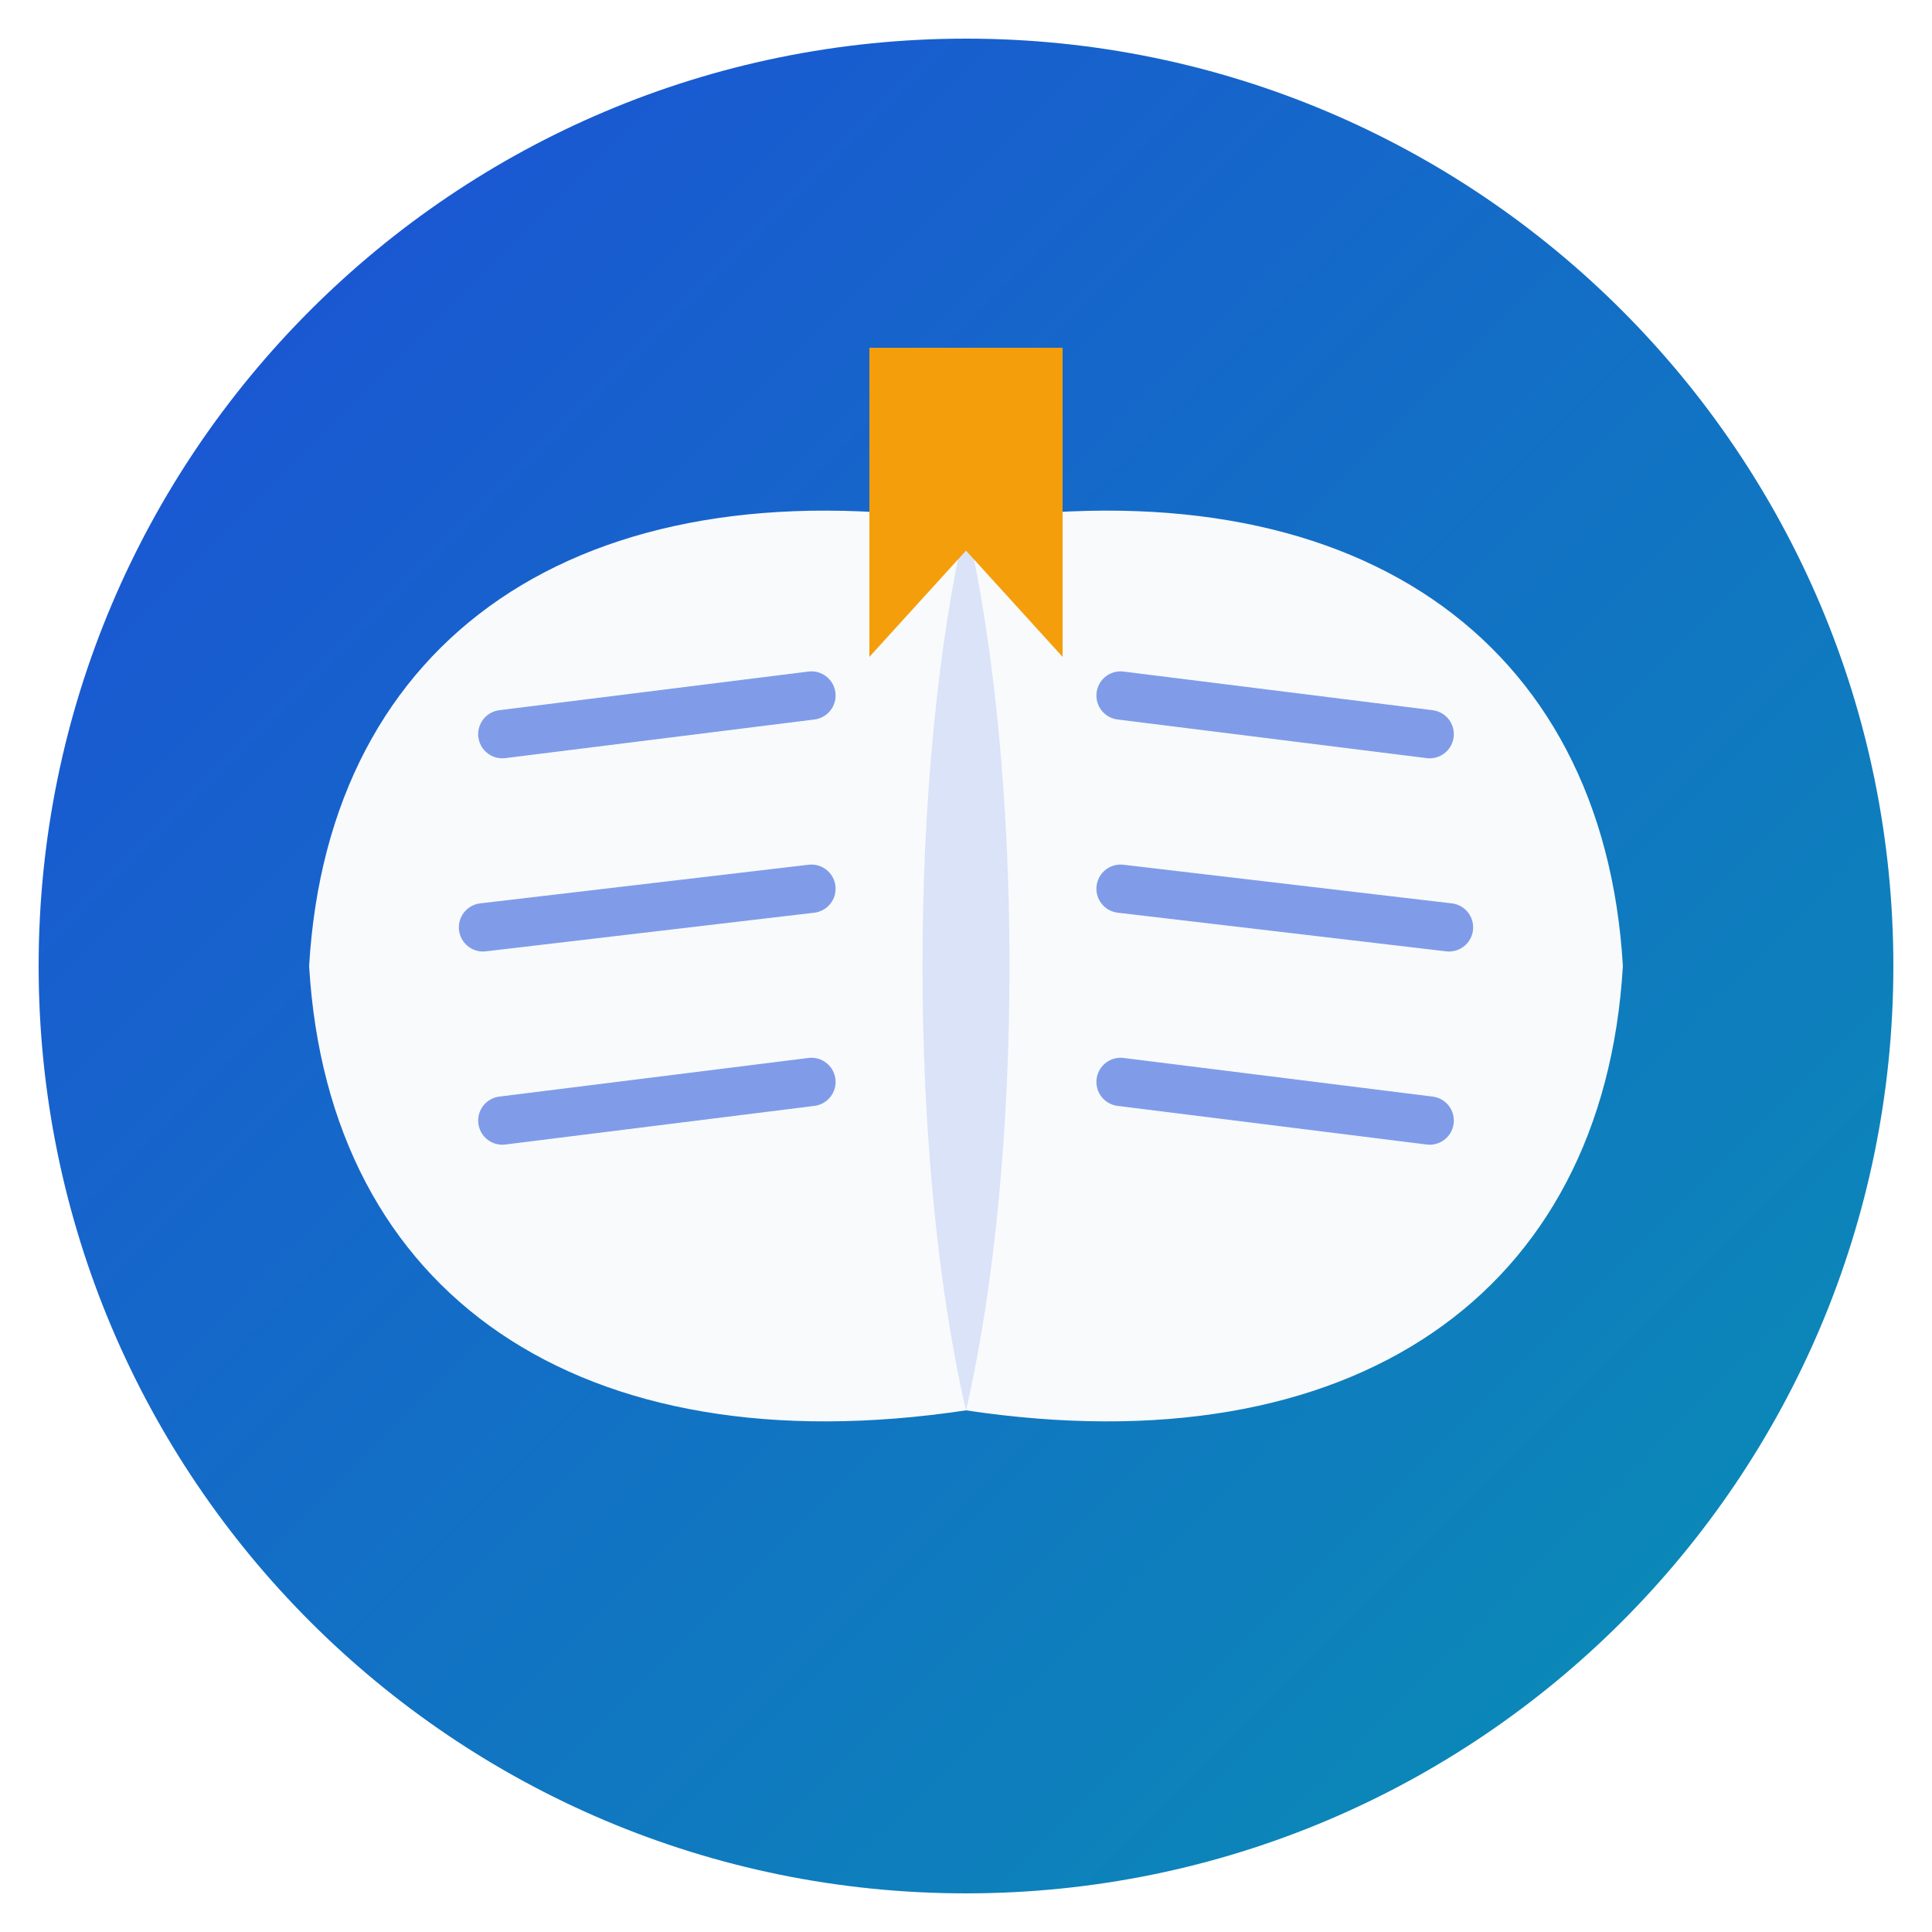
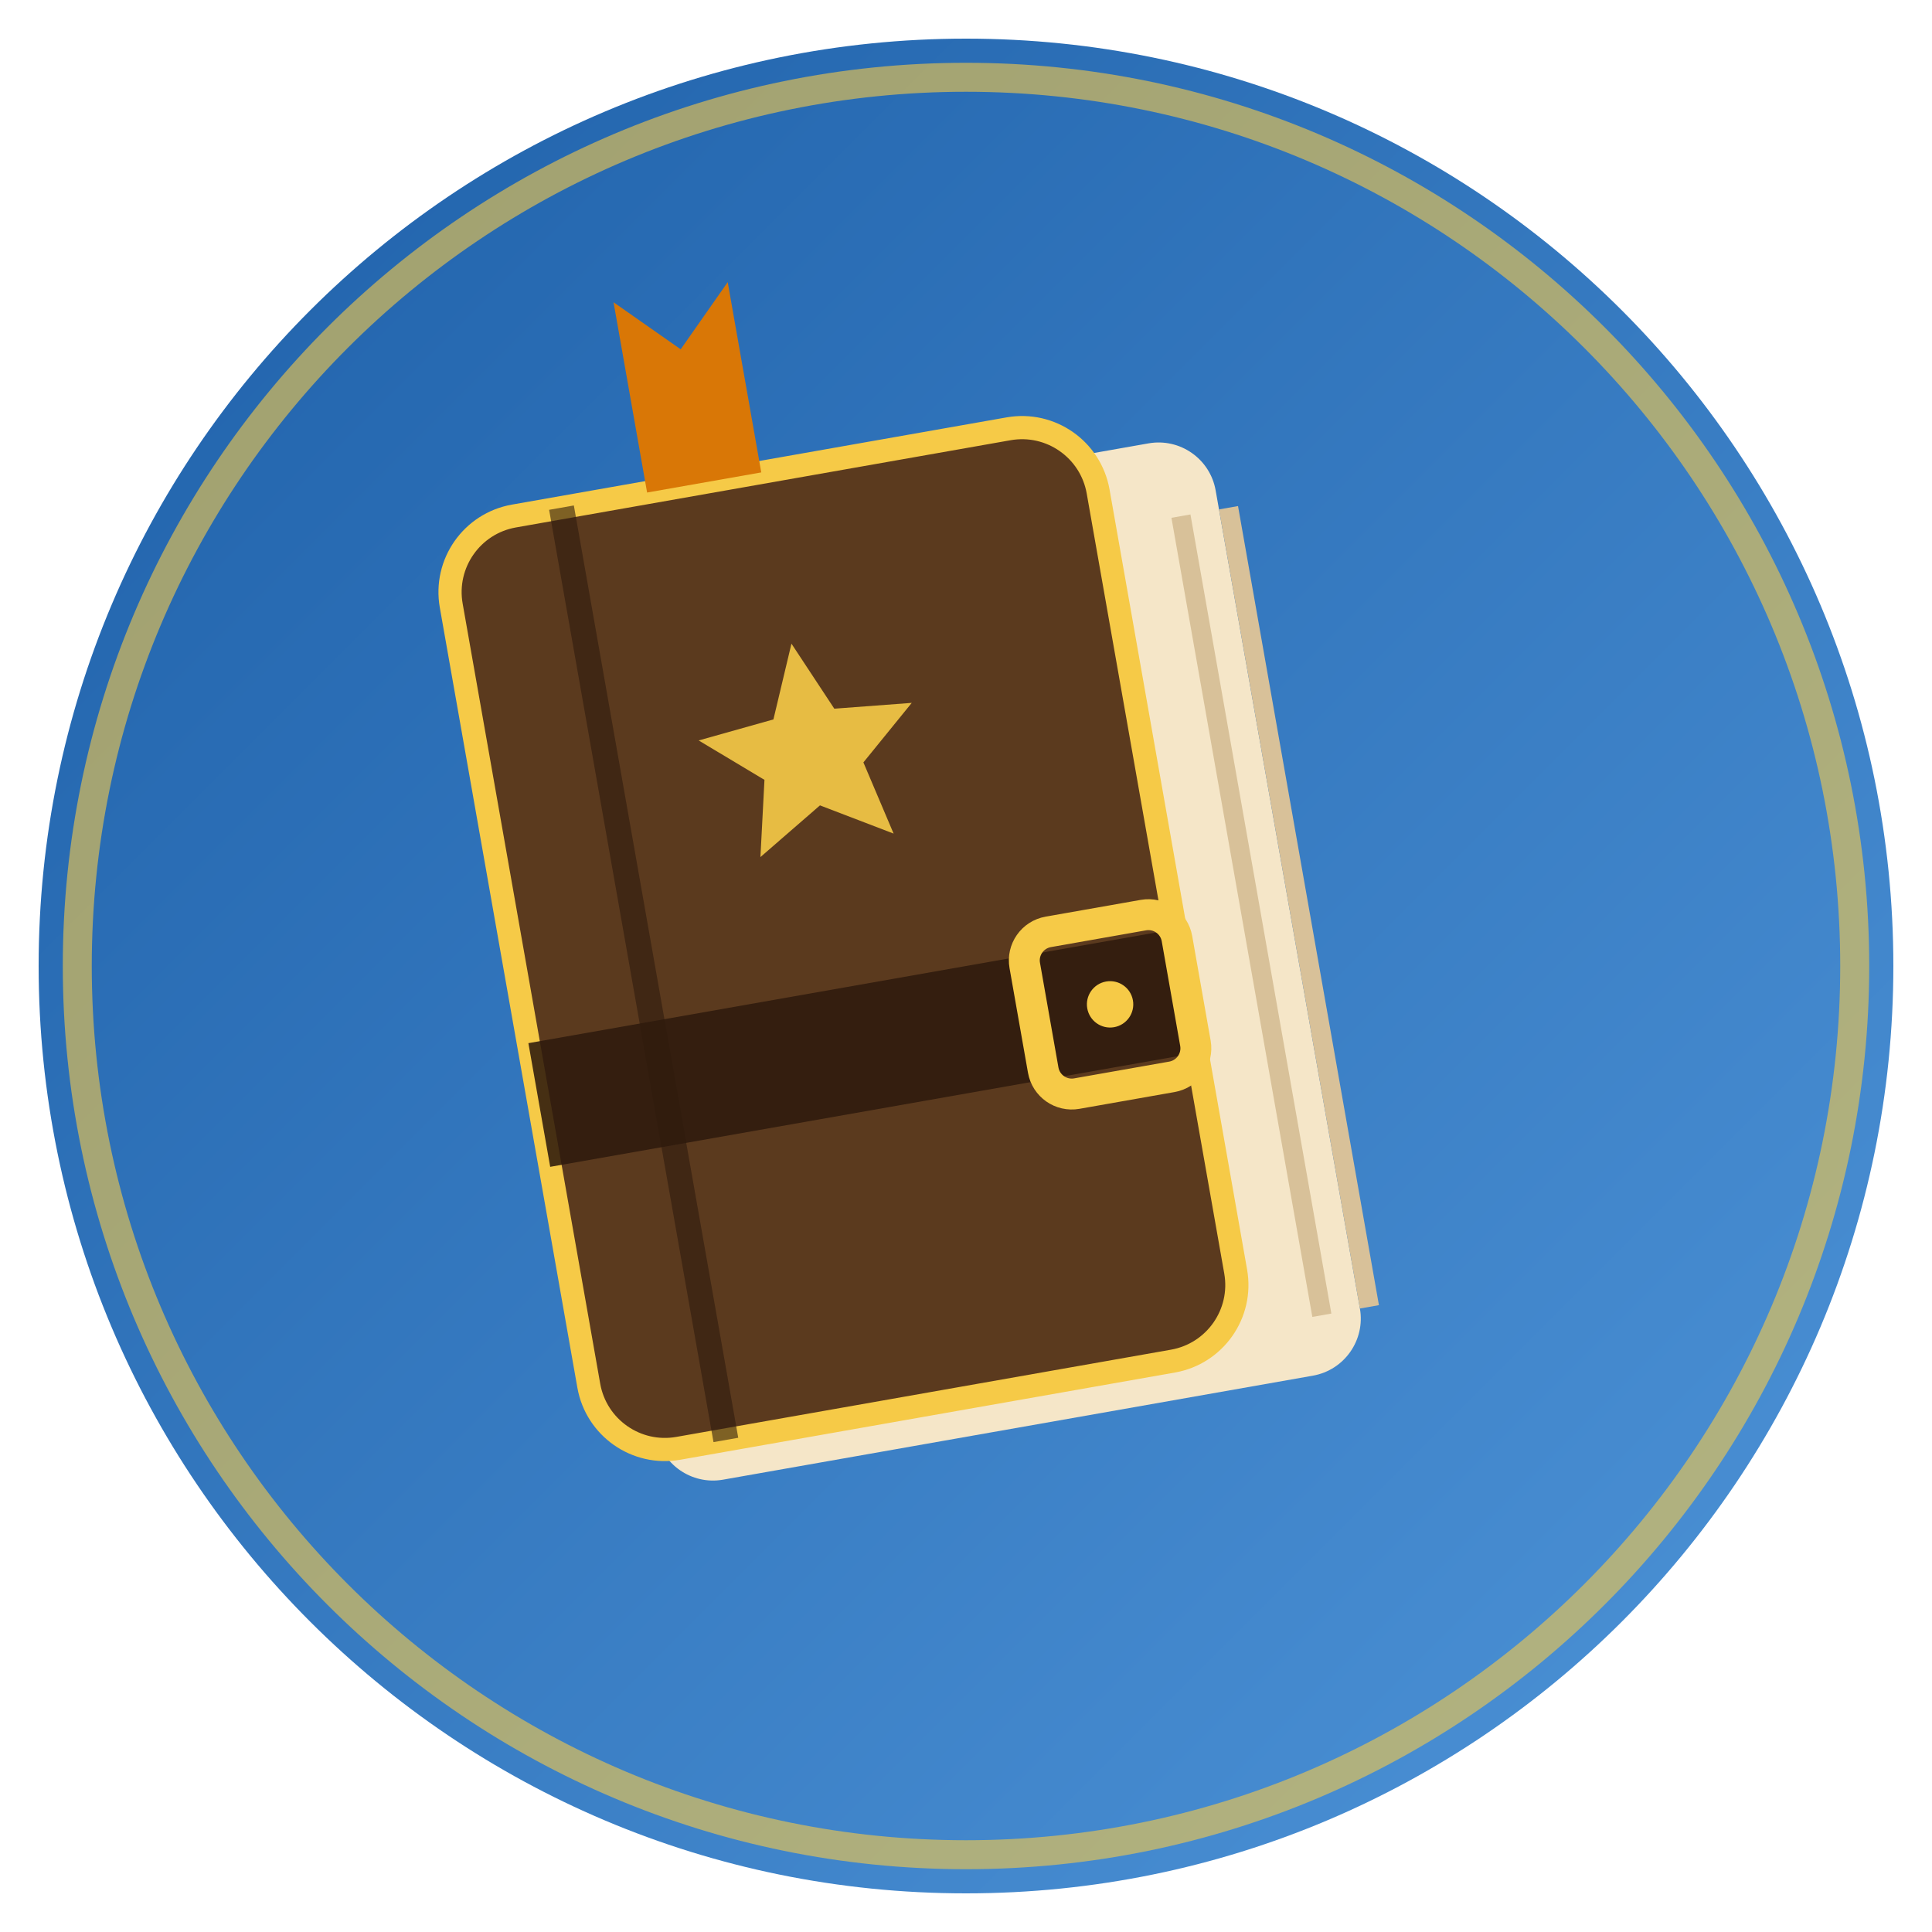
<svg xmlns="http://www.w3.org/2000/svg" viewBox="0 0 100 100">
  <defs>
    <linearGradient id="loggboken-bg" x1="0" y1="0" x2="1" y2="1">
-       <stop offset="0%" stop-color="#1d4ed8" />
-       <stop offset="100%" stop-color="#0891b2" />
+       <stop offset="0%" stop-color="#1d5fa8" />
+       <stop offset="100%" stop-color="#4f95d9" />
    </linearGradient>
  </defs>
  <circle cx="50" cy="50" r="48" fill="url(#loggboken-bg)" />
-   <path d="M50 27 C 30 24 17 33 16 50 C 17 67 30 76 50 73 Z" fill="#f8fafc" />
-   <path d="M50 27 C 70 24 83 33 84 50 C 83 67 70 76 50 73 Z" fill="#f8fafc" />
-   <path d="M50 27 C 47 40 47 60 50 73 C 53 60 53 40 50 27 Z" fill="#1d4ed8" opacity="0.14" />
-   <g stroke="#1d4ed8" stroke-width="2.5" stroke-linecap="round" opacity="0.55">
-     <line x1="26" y1="38" x2="42" y2="36" />
-     <line x1="25" y1="48" x2="42" y2="46" />
-     <line x1="26" y1="58" x2="42" y2="56" />
-     <line x1="58" y1="36" x2="74" y2="38" />
-     <line x1="58" y1="46" x2="75" y2="48" />
-     <line x1="58" y1="56" x2="74" y2="58" />
+   <circle cx="50" cy="50" r="46" fill="none" stroke="#f6ca47" stroke-width="1.5" opacity="0.6" />
+   <g transform="rotate(-10 50 50)">
+     <rect x="30" y="25" width="37" height="49" rx="3" fill="#f5e6c8" />
+     <line x1="65" y1="29" x2="65" y2="71" stroke="#d8c199" stroke-width="1" />
+     <line x1="67.5" y1="29" x2="67.5" y2="71" stroke="#d8c199" stroke-width="1" />
+     <rect x="27" y="23" width="34" height="49" rx="4" fill="#5b3a1e" stroke="#f6ca47" stroke-width="1.2" />
+     <line x1="33.5" y1="23" x2="33.5" y2="72" stroke="#2e1a0d" stroke-width="1.3" opacity="0.6" />
+     <path d="M44 32 L45.6 35.7 L49.6 36.1 L46.6 38.7 L47.5 42.6 L44 40.5 L40.5 42.6 L41.4 38.7 L38.4 36.1 L42.4 35.7 Z" fill="#f6ca47" opacity="0.9" />
+     <rect x="27" y="50" width="34" height="6.5" fill="#2e1a0d" opacity="0.88" />
+     <rect x="53" y="49" width="8" height="8.5" rx="1.5" fill="none" stroke="#f6ca47" stroke-width="1.6" />
+     <circle cx="57" cy="53.25" r="1.2" fill="#f6ca47" />
+     <path d="M38 23 L44 23 L44 13 L41 16 L38 13 Z" fill="#d97706" />
  </g>
-   <path d="M45 18 L55 18 L55 34 L50 28.5 L45 34 Z" fill="#f59e0b" />
</svg>
